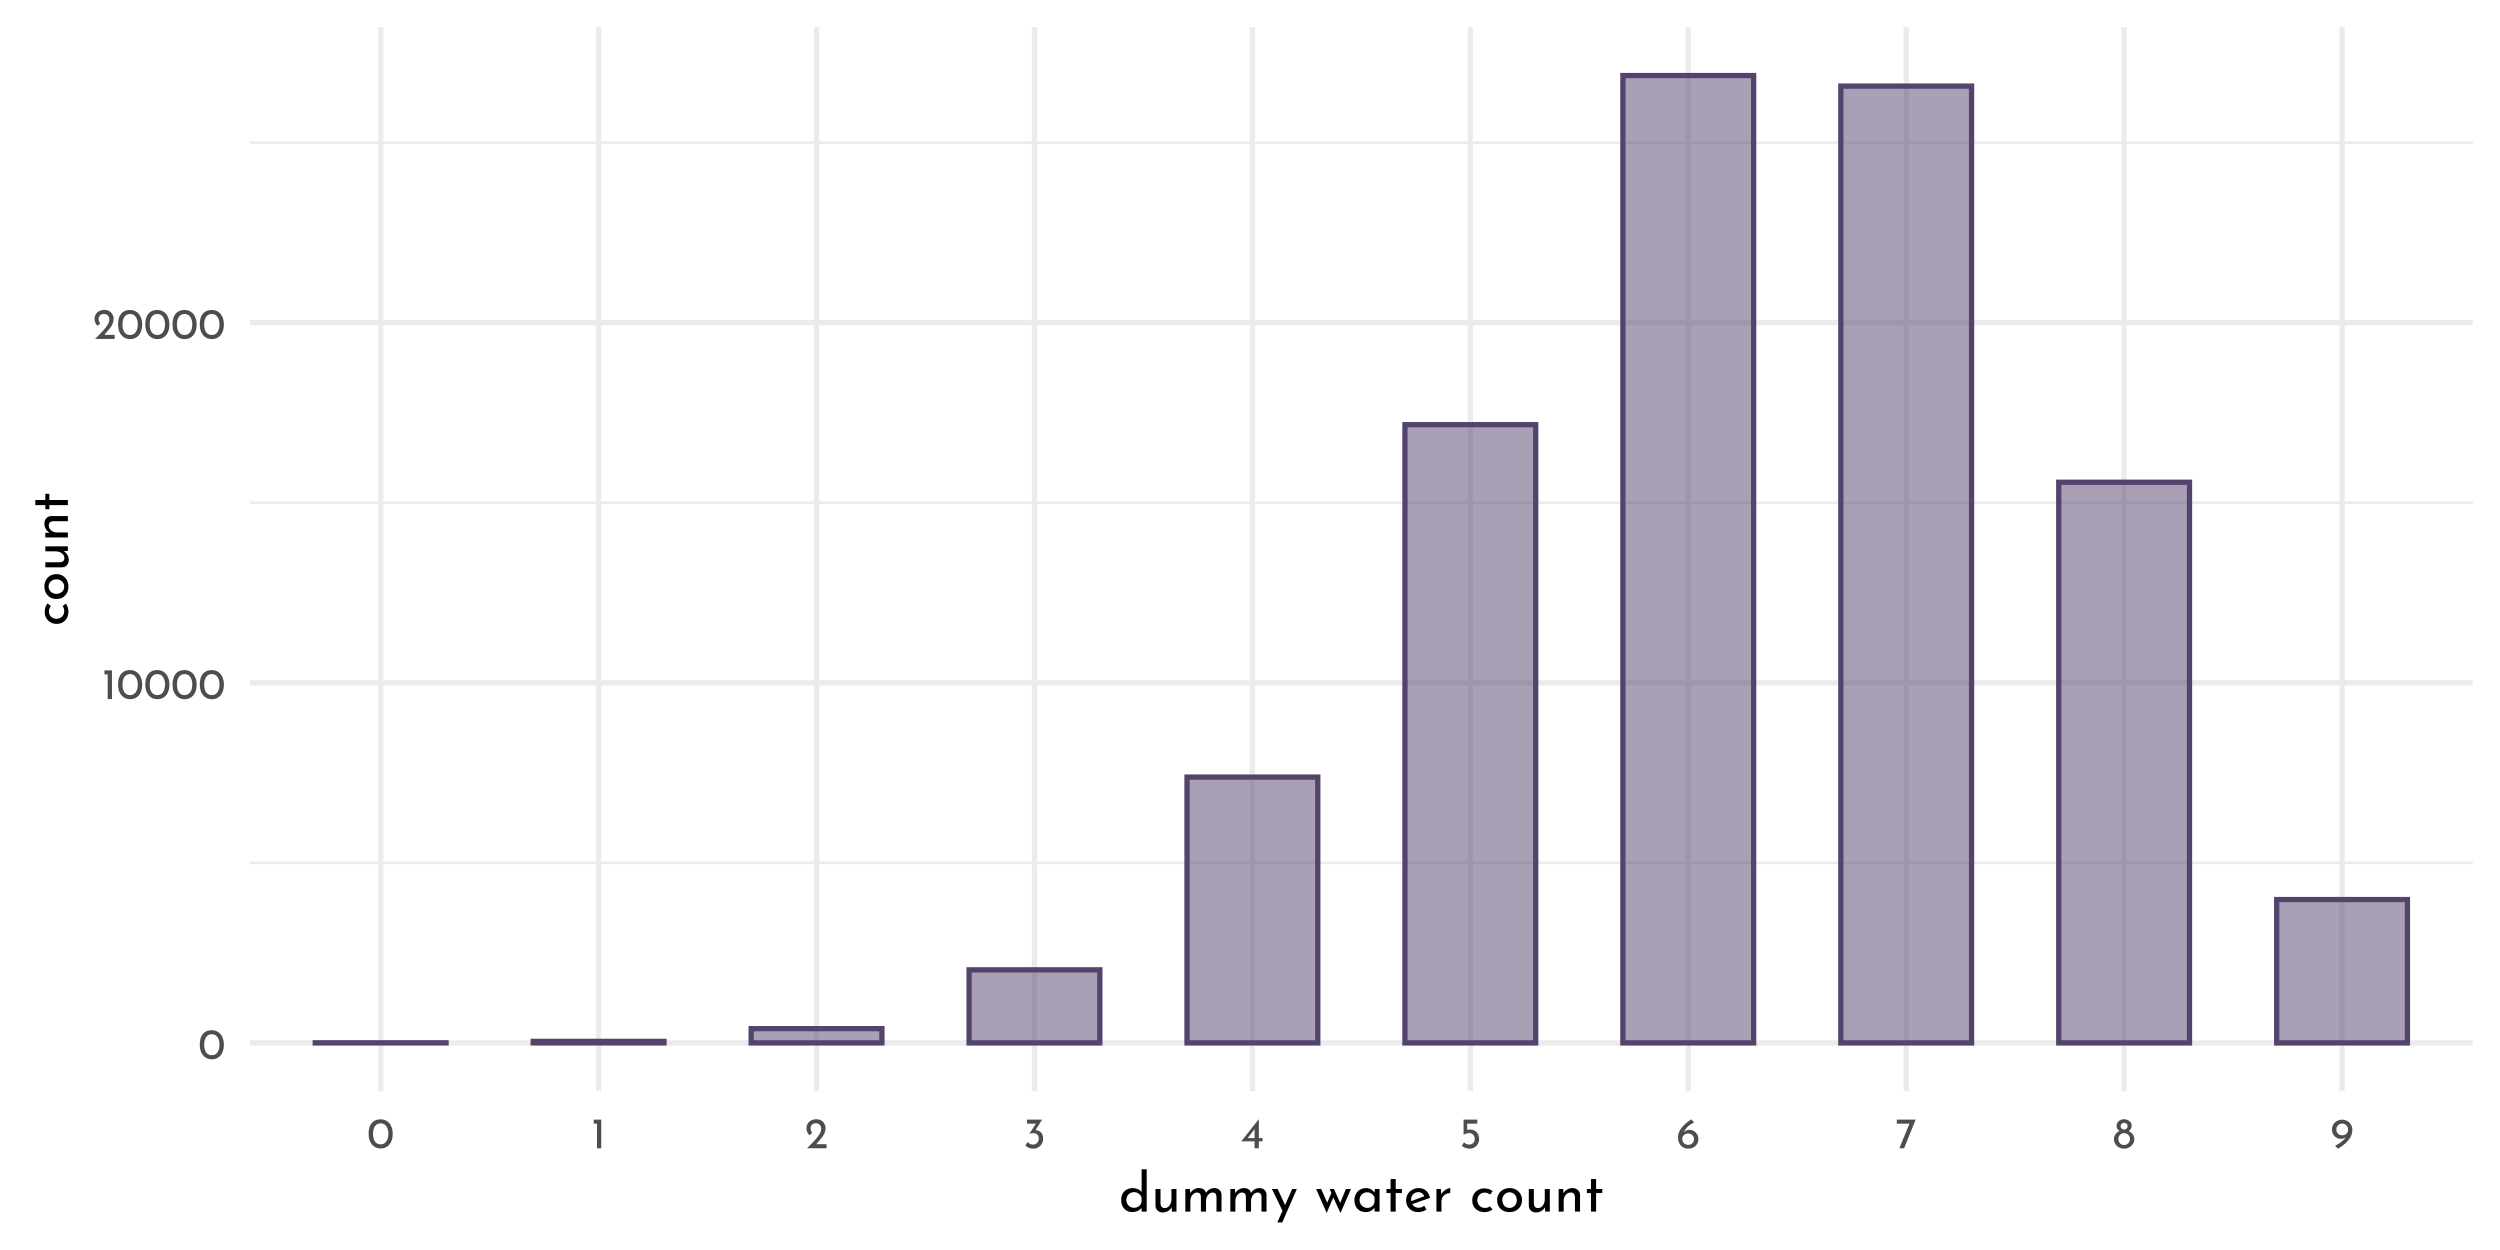
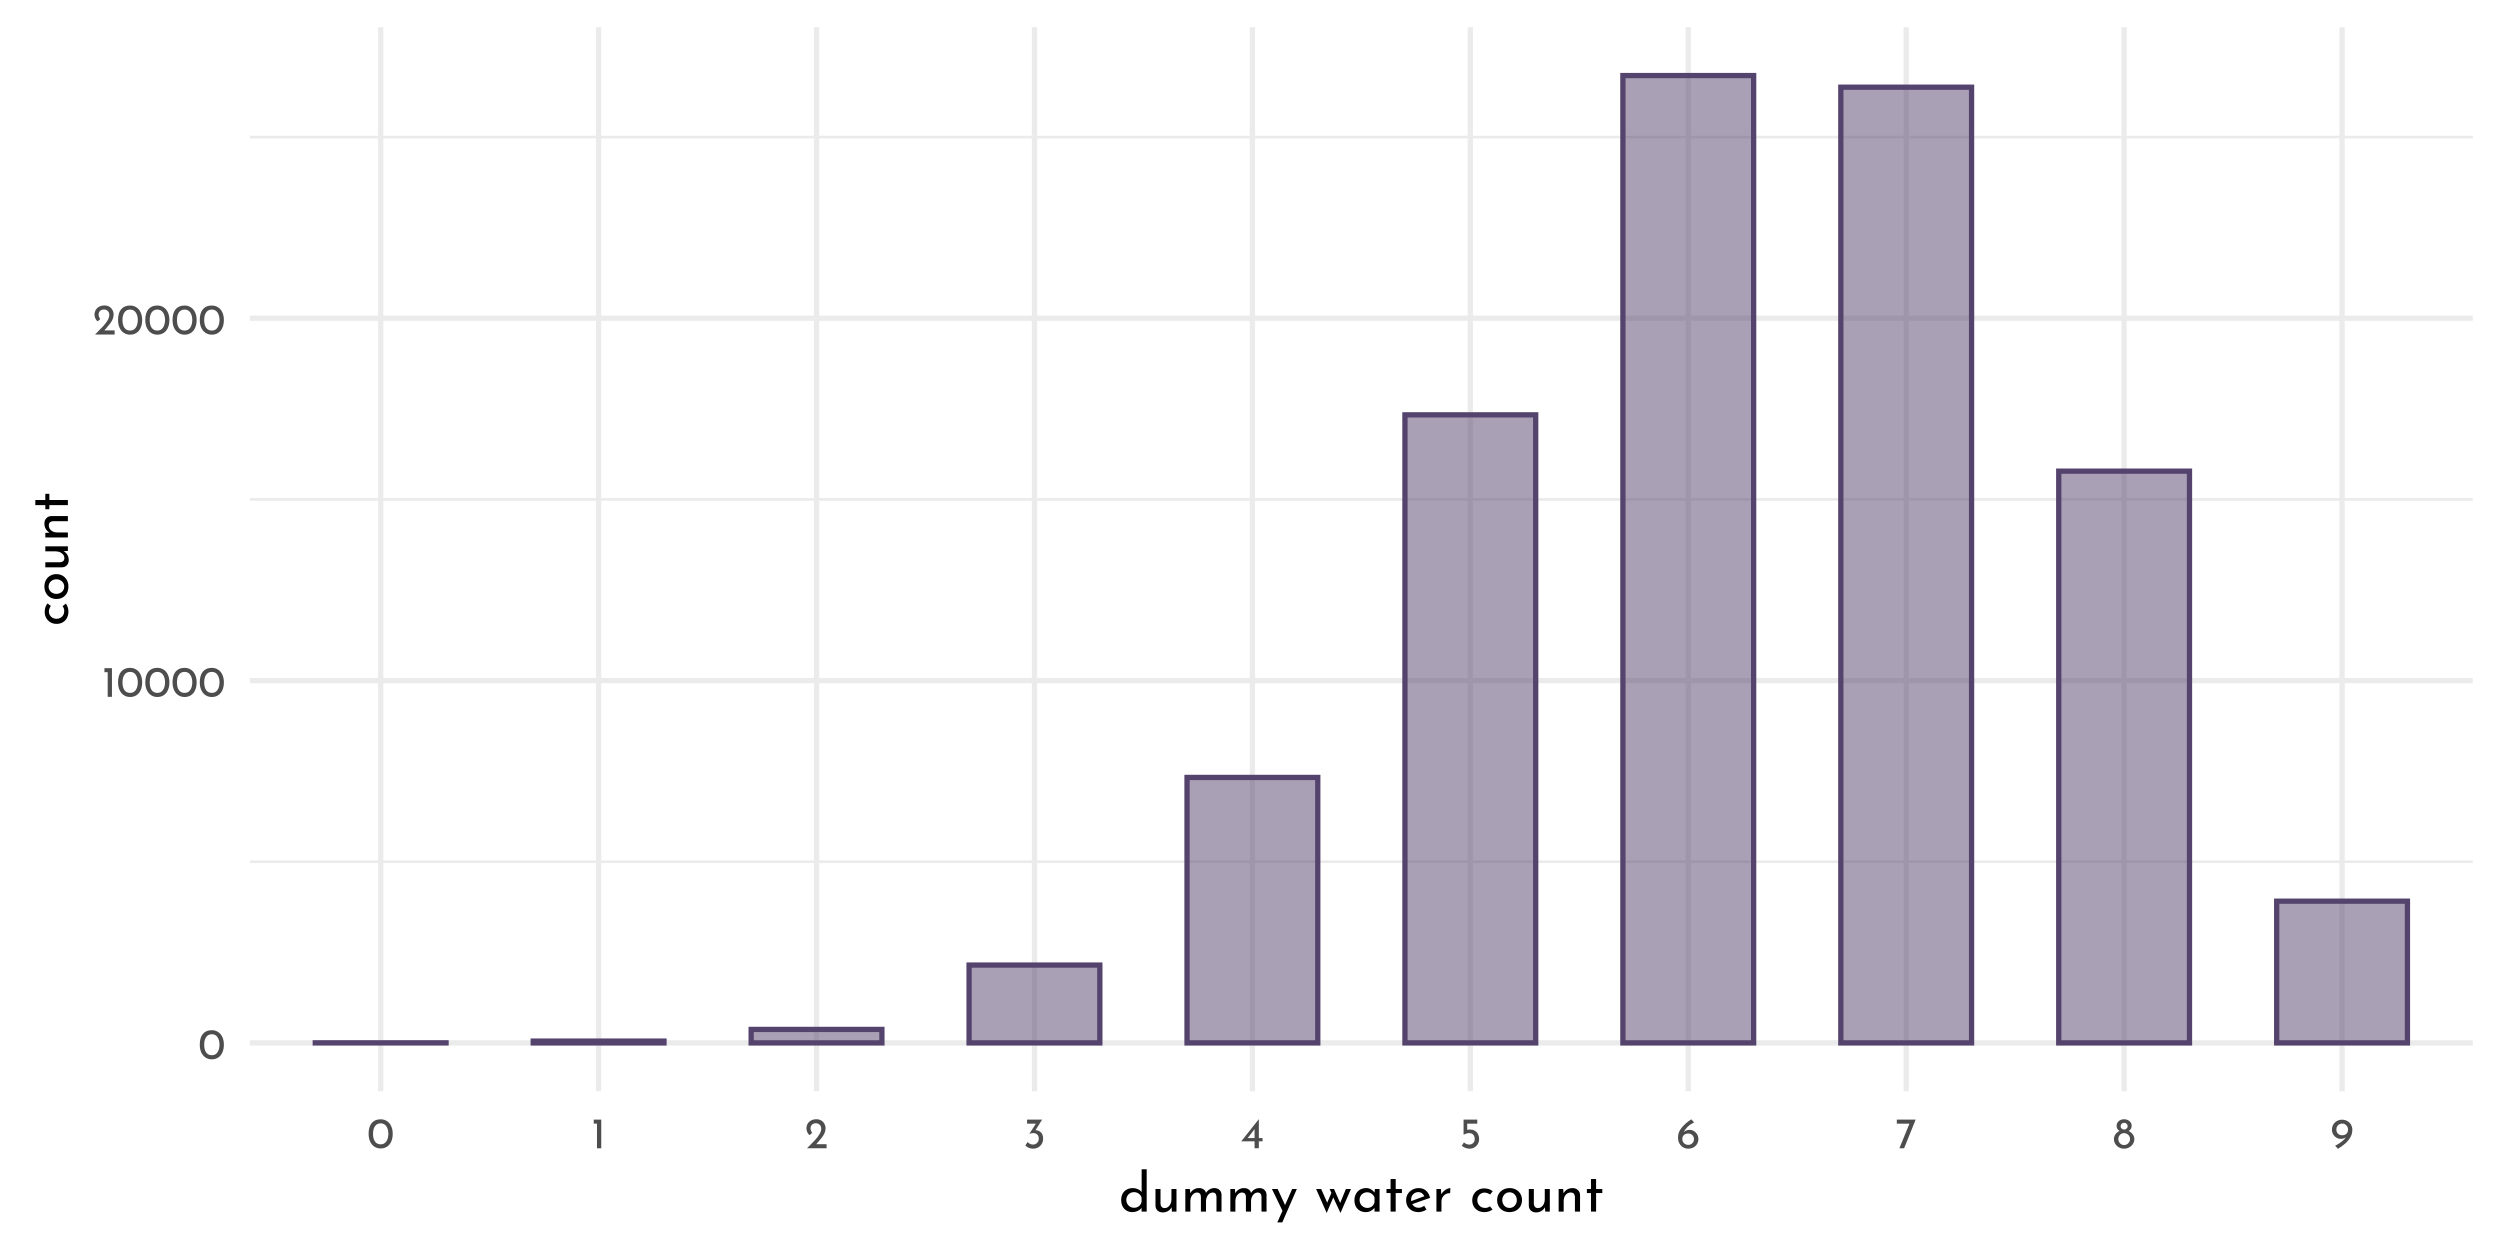
<svg xmlns="http://www.w3.org/2000/svg" xmlns:xlink="http://www.w3.org/1999/xlink" width="504pt" height="252pt" viewBox="0 0 504 252" version="1.1">
  <defs>
    <g>
      <symbol overflow="visible" id="glyph0-0">
        <path style="stroke:none;" d="" />
      </symbol>
      <symbol overflow="visible" id="glyph0-1">
        <path style="stroke:none;" d="M 2.75 0.031 C 2.27 0.031 1.848 -0.086 1.484 -0.328 C 1.117 -0.566 0.832 -0.906 0.625 -1.344 C 0.414 -1.789 0.312 -2.316 0.312 -2.922 C 0.312 -3.879 0.523 -4.609 0.953 -5.109 C 1.391 -5.609 1.988 -5.852 2.75 -5.844 C 3.219 -5.844 3.633 -5.723 4 -5.484 C 4.375 -5.254 4.66 -4.914 4.859 -4.469 C 5.066 -4.031 5.172 -3.516 5.172 -2.922 C 5.172 -2.305 5.066 -1.773 4.859 -1.328 C 4.66 -0.891 4.375 -0.551 4 -0.312 C 3.633 -0.082 3.219 0.031 2.75 0.031 Z M 2.734 -0.797 C 3.234 -0.797 3.613 -0.988 3.875 -1.375 C 4.145 -1.758 4.285 -2.281 4.297 -2.938 C 4.285 -3.57 4.145 -4.078 3.875 -4.453 C 3.613 -4.836 3.234 -5.031 2.734 -5.031 C 2.242 -5.031 1.863 -4.836 1.594 -4.453 C 1.332 -4.078 1.203 -3.566 1.203 -2.922 C 1.203 -2.266 1.332 -1.742 1.594 -1.359 C 1.863 -0.984 2.242 -0.797 2.734 -0.797 Z M 2.734 -0.797 " />
      </symbol>
      <symbol overflow="visible" id="glyph0-2">
        <path style="stroke:none;" d="M 1.984 -5.781 L 1.984 0 L 1.125 0 L 1.125 -4.969 L 0.469 -4.969 L 0.469 -5.781 Z M 1.984 -5.781 " />
      </symbol>
      <symbol overflow="visible" id="glyph0-3">
        <path style="stroke:none;" d="M 4.422 -0.828 L 4.422 0 L 0.469 0 L 0.766 -0.297 C 1.359 -0.891 1.82 -1.367 2.156 -1.734 C 2.5 -2.109 2.781 -2.484 3 -2.859 C 3.227 -3.242 3.344 -3.602 3.344 -3.938 C 3.344 -4.301 3.234 -4.578 3.016 -4.766 C 2.805 -4.953 2.551 -5.047 2.25 -5.047 C 2.008 -5.047 1.805 -4.992 1.641 -4.891 C 1.484 -4.785 1.367 -4.656 1.297 -4.5 C 1.223 -4.352 1.188 -4.207 1.188 -4.062 C 1.188 -3.688 1.301 -3.375 1.531 -3.125 L 1.016 -2.656 C 0.816 -2.77 0.656 -2.969 0.531 -3.25 C 0.414 -3.531 0.359 -3.789 0.359 -4.031 C 0.359 -4.352 0.438 -4.656 0.594 -4.938 C 0.758 -5.219 0.992 -5.441 1.297 -5.609 C 1.609 -5.773 1.973 -5.859 2.391 -5.859 C 2.742 -5.859 3.062 -5.773 3.344 -5.609 C 3.625 -5.441 3.836 -5.219 3.984 -4.938 C 4.141 -4.656 4.219 -4.348 4.219 -4.016 C 4.219 -3.68 4.141 -3.344 3.984 -3 C 3.828 -2.664 3.629 -2.352 3.391 -2.062 C 3.16 -1.77 2.852 -1.406 2.469 -0.969 L 2.344 -0.828 Z M 4.422 -0.828 " />
      </symbol>
      <symbol overflow="visible" id="glyph0-4">
        <path style="stroke:none;" d="M 2.516 -3.656 C 2.961 -3.633 3.328 -3.484 3.609 -3.203 C 3.898 -2.922 4.047 -2.492 4.047 -1.922 C 4.047 -1.523 3.953 -1.176 3.766 -0.875 C 3.586 -0.57 3.344 -0.336 3.031 -0.172 C 2.719 -0.004 2.375 0.078 2 0.078 C 1.719 0.078 1.438 0.02 1.156 -0.094 C 0.875 -0.219 0.645 -0.375 0.469 -0.562 L 0.906 -1.266 C 1.02 -1.129 1.176 -1.008 1.375 -0.906 C 1.57 -0.801 1.773 -0.75 1.984 -0.75 C 2.316 -0.75 2.598 -0.859 2.828 -1.078 C 3.055 -1.305 3.172 -1.609 3.172 -1.984 C 3.172 -2.305 3.07 -2.566 2.875 -2.766 C 2.676 -2.961 2.406 -3.062 2.062 -3.062 C 1.812 -3.062 1.562 -3.016 1.312 -2.922 L 1.297 -2.969 L 2.594 -4.969 L 0.812 -4.969 L 0.812 -5.781 L 3.844 -5.781 Z M 2.516 -3.656 " />
      </symbol>
      <symbol overflow="visible" id="glyph0-5">
        <path style="stroke:none;" d="M 4.406 -2.062 L 4.406 -1.406 L 3.656 -1.406 L 3.656 0 L 2.797 0 L 2.797 -1.406 L 0.109 -1.406 L 3.641 -5.859 L 3.656 -5.859 L 3.656 -2.062 Z M 2.797 -2.062 L 2.797 -3.859 L 1.406 -2.062 Z M 2.797 -2.062 " />
      </symbol>
      <symbol overflow="visible" id="glyph0-6">
        <path style="stroke:none;" d="M 2.266 -3.781 C 2.641 -3.781 2.961 -3.691 3.234 -3.516 C 3.516 -3.348 3.723 -3.125 3.859 -2.844 C 4.004 -2.562 4.078 -2.242 4.078 -1.891 C 4.078 -1.523 3.992 -1.191 3.828 -0.891 C 3.66 -0.598 3.43 -0.363 3.141 -0.188 C 2.848 -0.008 2.52 0.078 2.156 0.078 C 1.852 0.078 1.555 0.02 1.266 -0.094 C 0.984 -0.207 0.754 -0.352 0.578 -0.531 L 1.031 -1.203 C 1.145 -1.066 1.297 -0.957 1.484 -0.875 C 1.68 -0.789 1.879 -0.75 2.078 -0.75 C 2.398 -0.75 2.664 -0.852 2.875 -1.062 C 3.082 -1.27 3.188 -1.535 3.188 -1.859 C 3.188 -2.223 3.086 -2.516 2.891 -2.734 C 2.703 -2.953 2.426 -3.062 2.062 -3.062 C 1.863 -3.062 1.676 -3.031 1.5 -2.969 C 1.32 -2.914 1.133 -2.836 0.938 -2.734 L 0.938 -5.781 L 3.703 -5.781 L 3.703 -4.969 L 1.672 -4.969 L 1.672 -3.719 C 1.859 -3.758 2.055 -3.781 2.266 -3.781 Z M 2.266 -3.781 " />
      </symbol>
      <symbol overflow="visible" id="glyph0-7">
        <path style="stroke:none;" d="M 2.688 -3.719 C 2.988 -3.719 3.27 -3.633 3.531 -3.469 C 3.801 -3.312 4.02 -3.094 4.188 -2.812 C 4.352 -2.531 4.438 -2.211 4.438 -1.859 C 4.438 -1.484 4.344 -1.145 4.156 -0.844 C 3.969 -0.551 3.719 -0.32 3.406 -0.156 C 3.094 0 2.758 0.078 2.406 0.078 C 2.02 0.078 1.664 -0.016 1.344 -0.203 C 1.031 -0.398 0.781 -0.672 0.594 -1.016 C 0.414 -1.359 0.328 -1.758 0.328 -2.219 C 0.328 -2.914 0.578 -3.566 1.078 -4.172 C 1.578 -4.773 2.219 -5.332 3 -5.844 L 3.578 -5.219 C 3.047 -4.957 2.602 -4.656 2.25 -4.312 C 1.906 -3.969 1.648 -3.613 1.484 -3.25 C 1.785 -3.562 2.188 -3.719 2.688 -3.719 Z M 2.375 -0.688 C 2.707 -0.688 2.984 -0.797 3.203 -1.016 C 3.43 -1.234 3.547 -1.516 3.547 -1.859 C 3.547 -2.191 3.43 -2.461 3.203 -2.672 C 2.984 -2.879 2.707 -2.984 2.375 -2.984 C 2.164 -2.984 1.969 -2.938 1.781 -2.844 C 1.602 -2.758 1.461 -2.641 1.359 -2.484 C 1.254 -2.328 1.203 -2.16 1.203 -1.984 L 1.203 -1.828 C 1.203 -1.617 1.254 -1.426 1.359 -1.25 C 1.461 -1.082 1.602 -0.945 1.781 -0.844 C 1.969 -0.738 2.164 -0.688 2.375 -0.688 Z M 2.375 -0.688 " />
      </symbol>
      <symbol overflow="visible" id="glyph0-8">
        <path style="stroke:none;" d="M 4.062 -5.781 L 1.734 0 L 0.781 0 L 2.812 -4.969 L 0.266 -4.969 L 0.266 -5.781 Z M 4.062 -5.781 " />
      </symbol>
      <symbol overflow="visible" id="glyph0-9">
        <path style="stroke:none;" d="M 0.25 -1.828 C 0.25 -2.234 0.359 -2.578 0.578 -2.859 C 0.805 -3.148 1.07 -3.359 1.375 -3.484 C 1.188 -3.609 1.039 -3.754 0.938 -3.922 C 0.832 -4.086 0.781 -4.289 0.781 -4.531 C 0.781 -4.781 0.844 -5.004 0.969 -5.203 C 1.102 -5.41 1.285 -5.57 1.516 -5.688 C 1.742 -5.801 2.004 -5.859 2.297 -5.859 C 2.578 -5.859 2.832 -5.801 3.062 -5.688 C 3.301 -5.57 3.488 -5.414 3.625 -5.219 C 3.758 -5.02 3.828 -4.801 3.828 -4.562 C 3.828 -4.312 3.773 -4.102 3.672 -3.938 C 3.566 -3.77 3.41 -3.617 3.203 -3.484 C 3.523 -3.348 3.797 -3.133 4.016 -2.844 C 4.242 -2.562 4.359 -2.223 4.359 -1.828 C 4.359 -1.492 4.266 -1.18 4.078 -0.891 C 3.898 -0.598 3.648 -0.363 3.328 -0.188 C 3.016 -0.008 2.664 0.078 2.281 0.078 C 1.906 0.078 1.562 -0.008 1.25 -0.188 C 0.938 -0.363 0.691 -0.598 0.516 -0.891 C 0.336 -1.18 0.25 -1.492 0.25 -1.828 Z M 1.594 -4.438 C 1.594 -4.25 1.664 -4.094 1.812 -3.969 C 1.957 -3.844 2.125 -3.781 2.312 -3.781 C 2.5 -3.781 2.66 -3.844 2.797 -3.969 C 2.941 -4.094 3.016 -4.25 3.016 -4.438 C 3.016 -4.633 2.945 -4.801 2.812 -4.938 C 2.676 -5.07 2.508 -5.141 2.312 -5.141 C 2.113 -5.141 1.941 -5.07 1.797 -4.938 C 1.66 -4.801 1.594 -4.633 1.594 -4.438 Z M 1.125 -1.859 C 1.125 -1.648 1.176 -1.453 1.281 -1.266 C 1.383 -1.078 1.523 -0.926 1.703 -0.812 C 1.879 -0.707 2.07 -0.656 2.281 -0.656 C 2.5 -0.656 2.703 -0.707 2.891 -0.812 C 3.078 -0.926 3.223 -1.078 3.328 -1.266 C 3.441 -1.453 3.5 -1.648 3.5 -1.859 C 3.5 -2.078 3.445 -2.273 3.344 -2.453 C 3.238 -2.641 3.094 -2.785 2.906 -2.891 C 2.719 -3.004 2.52 -3.062 2.312 -3.062 C 2.094 -3.062 1.891 -3.008 1.703 -2.906 C 1.523 -2.801 1.383 -2.656 1.281 -2.469 C 1.176 -2.281 1.125 -2.078 1.125 -1.859 Z M 1.125 -1.859 " />
      </symbol>
      <symbol overflow="visible" id="glyph0-10">
        <path style="stroke:none;" d="M 2.359 -5.766 C 2.742 -5.766 3.094 -5.676 3.406 -5.5 C 3.727 -5.332 3.977 -5.094 4.156 -4.781 C 4.344 -4.469 4.438 -4.117 4.438 -3.734 C 4.438 -3.16 4.297 -2.641 4.016 -2.172 C 3.742 -1.711 3.41 -1.312 3.016 -0.969 C 2.617 -0.625 2.129 -0.266 1.547 0.109 L 0.969 -0.516 C 1.477 -0.773 1.922 -1.051 2.297 -1.344 C 2.68 -1.645 2.969 -1.941 3.156 -2.234 C 2.883 -2.016 2.523 -1.906 2.078 -1.906 C 1.773 -1.906 1.488 -1.984 1.219 -2.141 C 0.957 -2.305 0.742 -2.523 0.578 -2.797 C 0.41 -3.078 0.328 -3.391 0.328 -3.734 C 0.328 -4.141 0.422 -4.492 0.609 -4.797 C 0.797 -5.109 1.047 -5.348 1.359 -5.516 C 1.672 -5.68 2.004 -5.766 2.359 -5.766 Z M 1.219 -3.797 C 1.219 -3.441 1.328 -3.156 1.547 -2.938 C 1.773 -2.727 2.055 -2.625 2.391 -2.625 C 2.734 -2.625 3.016 -2.723 3.234 -2.922 C 3.453 -3.129 3.562 -3.383 3.562 -3.688 L 3.562 -3.859 C 3.551 -4.172 3.43 -4.438 3.203 -4.656 C 2.984 -4.875 2.711 -4.984 2.391 -4.984 C 2.055 -4.984 1.773 -4.867 1.547 -4.641 C 1.328 -4.422 1.219 -4.141 1.219 -3.797 Z M 1.219 -3.797 " />
      </symbol>
      <symbol overflow="visible" id="glyph1-0">
        <path style="stroke:none;" d="" />
      </symbol>
      <symbol overflow="visible" id="glyph1-1">
        <path style="stroke:none;" d="M 5.641 -8.531 L 5.641 0 L 4.609 0 L 4.609 -0.719 C 4.391 -0.457 4.117 -0.254 3.797 -0.109 C 3.484 0.035 3.133 0.109 2.75 0.109 C 2.32 0.109 1.938 0.008 1.594 -0.188 C 1.25 -0.395 0.977 -0.68 0.781 -1.047 C 0.594 -1.422 0.5 -1.852 0.5 -2.344 C 0.5 -2.832 0.598 -3.258 0.797 -3.625 C 1.004 -3.988 1.285 -4.266 1.641 -4.453 C 2.004 -4.641 2.414 -4.734 2.875 -4.734 C 3.219 -4.734 3.547 -4.66 3.859 -4.516 C 4.18 -4.379 4.438 -4.188 4.625 -3.938 L 4.625 -8.531 Z M 3.062 -0.766 C 3.457 -0.766 3.789 -0.867 4.062 -1.078 C 4.344 -1.297 4.523 -1.586 4.609 -1.953 L 4.609 -2.812 C 4.523 -3.133 4.336 -3.398 4.047 -3.609 C 3.766 -3.816 3.438 -3.922 3.062 -3.922 C 2.789 -3.922 2.535 -3.852 2.297 -3.719 C 2.066 -3.582 1.879 -3.395 1.734 -3.156 C 1.598 -2.926 1.531 -2.66 1.531 -2.359 C 1.531 -2.055 1.598 -1.785 1.734 -1.547 C 1.879 -1.305 2.066 -1.113 2.297 -0.969 C 2.535 -0.832 2.789 -0.766 3.062 -0.766 Z M 3.062 -0.766 " />
      </symbol>
      <symbol overflow="visible" id="glyph1-2">
        <path style="stroke:none;" d="M 5.125 -4.547 L 5.125 0 L 4.203 0 L 4.141 -0.875 C 3.984 -0.562 3.742 -0.305 3.422 -0.109 C 3.098 0.078 2.738 0.172 2.344 0.172 C 1.926 0.172 1.582 0.047 1.312 -0.203 C 1.039 -0.453 0.898 -0.781 0.891 -1.188 L 0.891 -4.547 L 1.906 -4.547 L 1.906 -1.547 C 1.926 -1.297 2.004 -1.094 2.141 -0.938 C 2.273 -0.789 2.477 -0.711 2.75 -0.703 C 3 -0.703 3.223 -0.773 3.422 -0.922 C 3.629 -1.078 3.797 -1.285 3.922 -1.547 C 4.047 -1.816 4.109 -2.113 4.109 -2.438 L 4.109 -4.547 Z M 5.125 -4.547 " />
      </symbol>
      <symbol overflow="visible" id="glyph1-3">
        <path style="stroke:none;" d="M 6.734 -4.734 C 7.172 -4.734 7.52 -4.609 7.781 -4.359 C 8.039 -4.117 8.176 -3.789 8.188 -3.375 L 8.188 0 L 7.172 0 L 7.172 -3 C 7.148 -3.539 6.91 -3.82 6.453 -3.844 C 6.18 -3.844 5.941 -3.766 5.734 -3.609 C 5.523 -3.453 5.363 -3.242 5.25 -2.984 C 5.133 -2.734 5.07 -2.461 5.062 -2.172 L 5.062 0 L 4.031 0 L 4.031 -3 C 4.008 -3.539 3.758 -3.82 3.281 -3.844 C 3.02 -3.844 2.785 -3.766 2.578 -3.609 C 2.367 -3.453 2.203 -3.242 2.078 -2.984 C 1.961 -2.723 1.906 -2.445 1.906 -2.156 L 1.906 0 L 0.891 0 L 0.891 -4.547 L 1.812 -4.547 L 1.891 -3.703 C 2.066 -4.023 2.305 -4.273 2.609 -4.453 C 2.91 -4.641 3.258 -4.734 3.656 -4.734 C 4.02 -4.734 4.328 -4.645 4.578 -4.469 C 4.828 -4.301 4.988 -4.066 5.062 -3.766 C 5.25 -4.066 5.488 -4.301 5.781 -4.469 C 6.07 -4.645 6.391 -4.734 6.734 -4.734 Z M 6.734 -4.734 " />
      </symbol>
      <symbol overflow="visible" id="glyph1-4">
        <path style="stroke:none;" d="M 5.219 -4.547 L 2.281 2.188 L 1.281 2.188 L 2.328 -0.156 L 0.203 -4.547 L 1.359 -4.547 L 2.844 -1.312 L 4.281 -4.547 Z M 5.219 -4.547 " />
      </symbol>
      <symbol overflow="visible" id="glyph1-5">
        <path style="stroke:none;" d="" />
      </symbol>
      <symbol overflow="visible" id="glyph1-6">
        <path style="stroke:none;" d="M 7.219 -4.547 L 5.109 0.281 L 3.656 -2.844 L 2.328 0.281 L 0.203 -4.547 L 1.219 -4.547 L 2.438 -1.797 L 3.281 -3.766 L 2.922 -4.547 L 3.812 -4.547 L 5.047 -1.734 L 6.203 -4.547 Z M 7.219 -4.547 " />
      </symbol>
      <symbol overflow="visible" id="glyph1-7">
        <path style="stroke:none;" d="M 5.562 -4.547 L 5.562 0 L 4.547 0 L 4.547 -0.75 C 4.379 -0.531 4.141 -0.332 3.828 -0.156 C 3.523 0.02 3.18 0.109 2.797 0.109 C 2.359 0.109 1.961 0.016 1.609 -0.172 C 1.266 -0.359 0.992 -0.629 0.797 -0.984 C 0.598 -1.348 0.5 -1.781 0.5 -2.281 C 0.5 -2.781 0.602 -3.211 0.812 -3.578 C 1.02 -3.953 1.301 -4.238 1.656 -4.438 C 2.008 -4.633 2.406 -4.734 2.844 -4.734 C 3.227 -4.734 3.562 -4.648 3.844 -4.484 C 4.133 -4.316 4.367 -4.098 4.547 -3.828 L 4.625 -4.547 Z M 3.062 -0.734 C 3.438 -0.734 3.758 -0.836 4.031 -1.047 C 4.301 -1.254 4.473 -1.539 4.547 -1.906 L 4.547 -2.812 C 4.453 -3.125 4.266 -3.379 3.984 -3.578 C 3.711 -3.785 3.395 -3.891 3.031 -3.891 C 2.758 -3.891 2.508 -3.82 2.281 -3.688 C 2.051 -3.562 1.867 -3.379 1.734 -3.141 C 1.598 -2.898 1.531 -2.629 1.531 -2.328 C 1.531 -2.035 1.598 -1.77 1.734 -1.531 C 1.879 -1.289 2.066 -1.098 2.297 -0.953 C 2.535 -0.805 2.789 -0.734 3.062 -0.734 Z M 3.062 -0.734 " />
      </symbol>
      <symbol overflow="visible" id="glyph1-8">
        <path style="stroke:none;" d="M 2.359 -6.562 L 2.359 -4.547 L 3.609 -4.547 L 3.609 -3.734 L 2.359 -3.734 L 2.359 0 L 1.328 0 L 1.328 -3.734 L 0.5 -3.734 L 0.5 -4.547 L 1.328 -4.547 L 1.328 -6.562 Z M 2.359 -6.562 " />
      </symbol>
      <symbol overflow="visible" id="glyph1-9">
        <path style="stroke:none;" d="M 3.031 -0.766 C 3.406 -0.766 3.773 -0.898 4.141 -1.172 L 4.609 -0.406 C 4.367 -0.25 4.109 -0.125 3.828 -0.031 C 3.547 0.062 3.27 0.109 3 0.109 C 2.5 0.109 2.055 0.004 1.672 -0.203 C 1.297 -0.41 1.004 -0.695 0.797 -1.062 C 0.598 -1.426 0.5 -1.844 0.5 -2.312 C 0.5 -2.758 0.609 -3.164 0.828 -3.531 C 1.055 -3.906 1.363 -4.195 1.75 -4.406 C 2.133 -4.625 2.562 -4.734 3.031 -4.734 C 3.625 -4.734 4.117 -4.562 4.516 -4.219 C 4.91 -3.875 5.18 -3.391 5.328 -2.766 L 1.734 -1.5 C 1.859 -1.27 2.031 -1.086 2.25 -0.953 C 2.477 -0.828 2.738 -0.766 3.031 -0.766 Z M 2.953 -3.922 C 2.535 -3.922 2.188 -3.773 1.906 -3.484 C 1.633 -3.191 1.5 -2.816 1.5 -2.359 C 1.5 -2.254 1.504 -2.172 1.516 -2.109 L 4.172 -3.094 C 4.055 -3.344 3.898 -3.539 3.703 -3.688 C 3.504 -3.844 3.254 -3.922 2.953 -3.922 Z M 2.953 -3.922 " />
      </symbol>
      <symbol overflow="visible" id="glyph1-10">
        <path style="stroke:none;" d="M 1.875 -3.469 C 2 -3.719 2.164 -3.938 2.375 -4.125 C 2.594 -4.32 2.82 -4.473 3.062 -4.578 C 3.312 -4.68 3.523 -4.734 3.703 -4.734 L 3.656 -3.719 C 3.332 -3.727 3.035 -3.66 2.766 -3.516 C 2.492 -3.367 2.281 -3.164 2.125 -2.906 C 1.977 -2.645 1.906 -2.367 1.906 -2.078 L 1.906 0 L 0.891 0 L 0.891 -4.547 L 1.797 -4.547 Z M 1.875 -3.469 " />
      </symbol>
      <symbol overflow="visible" id="glyph1-11">
        <path style="stroke:none;" d="M 4.594 -0.422 C 4.383 -0.254 4.141 -0.125 3.859 -0.031 C 3.578 0.062 3.285 0.109 2.984 0.109 C 2.492 0.109 2.062 0.008 1.688 -0.188 C 1.312 -0.383 1.02 -0.664 0.812 -1.031 C 0.602 -1.395 0.5 -1.812 0.5 -2.281 C 0.5 -2.75 0.609 -3.164 0.828 -3.531 C 1.047 -3.895 1.336 -4.176 1.703 -4.375 C 2.066 -4.57 2.461 -4.672 2.891 -4.672 C 3.586 -4.672 4.164 -4.484 4.625 -4.109 L 4.109 -3.438 C 3.961 -3.539 3.789 -3.629 3.594 -3.703 C 3.406 -3.785 3.203 -3.828 2.984 -3.828 C 2.711 -3.828 2.461 -3.758 2.234 -3.625 C 2.016 -3.488 1.836 -3.301 1.703 -3.062 C 1.578 -2.832 1.516 -2.57 1.516 -2.281 C 1.516 -2 1.582 -1.738 1.719 -1.5 C 1.852 -1.27 2.035 -1.082 2.266 -0.938 C 2.504 -0.801 2.773 -0.734 3.078 -0.734 C 3.453 -0.734 3.781 -0.844 4.062 -1.062 Z M 4.594 -0.422 " />
      </symbol>
      <symbol overflow="visible" id="glyph1-12">
        <path style="stroke:none;" d="M 0.5 -2.328 C 0.5 -2.766 0.602 -3.172 0.812 -3.547 C 1.031 -3.922 1.332 -4.211 1.719 -4.422 C 2.102 -4.629 2.539 -4.734 3.031 -4.734 C 3.508 -4.734 3.938 -4.629 4.312 -4.422 C 4.695 -4.211 4.992 -3.922 5.203 -3.547 C 5.41 -3.18 5.516 -2.773 5.516 -2.328 C 5.516 -1.867 5.41 -1.453 5.203 -1.078 C 4.992 -0.711 4.695 -0.422 4.312 -0.203 C 3.926 0.004 3.488 0.109 3 0.109 C 2.52 0.109 2.086 0.008 1.703 -0.188 C 1.328 -0.395 1.031 -0.68 0.812 -1.047 C 0.602 -1.41 0.5 -1.836 0.5 -2.328 Z M 1.531 -2.312 C 1.531 -2.02 1.594 -1.754 1.719 -1.516 C 1.844 -1.273 2.016 -1.082 2.234 -0.938 C 2.461 -0.801 2.711 -0.734 2.984 -0.734 C 3.41 -0.734 3.766 -0.883 4.047 -1.188 C 4.328 -1.488 4.469 -1.863 4.469 -2.312 C 4.469 -2.758 4.328 -3.133 4.047 -3.438 C 3.766 -3.738 3.41 -3.891 2.984 -3.891 C 2.711 -3.891 2.461 -3.816 2.234 -3.672 C 2.016 -3.535 1.844 -3.344 1.719 -3.094 C 1.594 -2.852 1.531 -2.594 1.531 -2.312 Z M 1.531 -2.312 " />
      </symbol>
      <symbol overflow="visible" id="glyph1-13">
        <path style="stroke:none;" d="M 3.719 -4.734 C 4.145 -4.734 4.492 -4.602 4.766 -4.344 C 5.047 -4.094 5.191 -3.766 5.203 -3.359 L 5.203 0 L 4.172 0 L 4.172 -3.016 C 4.148 -3.273 4.07 -3.477 3.938 -3.625 C 3.801 -3.77 3.594 -3.844 3.312 -3.844 C 2.906 -3.844 2.566 -3.68 2.297 -3.359 C 2.035 -3.035 1.906 -2.629 1.906 -2.141 L 1.906 0 L 0.891 0 L 0.891 -4.547 L 1.812 -4.547 L 1.875 -3.672 C 2.039 -4.004 2.285 -4.266 2.609 -4.453 C 2.93 -4.641 3.301 -4.734 3.719 -4.734 Z M 3.719 -4.734 " />
      </symbol>
      <symbol overflow="visible" id="glyph2-0">
        <path style="stroke:none;" d="" />
      </symbol>
      <symbol overflow="visible" id="glyph2-1">
        <path style="stroke:none;" d="M -0.422 -4.594 C -0.254 -4.383 -0.125 -4.141 -0.031 -3.859 C 0.062 -3.578 0.109 -3.285 0.109 -2.984 C 0.109 -2.492 0.008 -2.062 -0.188 -1.688 C -0.383 -1.312 -0.664 -1.02 -1.031 -0.812 C -1.395 -0.602 -1.812 -0.5 -2.281 -0.5 C -2.75 -0.5 -3.164 -0.609 -3.531 -0.828 C -3.895 -1.047 -4.176 -1.336 -4.375 -1.703 C -4.57 -2.066 -4.672 -2.461 -4.672 -2.891 C -4.672 -3.586 -4.484 -4.164 -4.109 -4.625 L -3.438 -4.109 C -3.539 -3.961 -3.629 -3.789 -3.703 -3.594 C -3.785 -3.406 -3.828 -3.203 -3.828 -2.984 C -3.828 -2.711 -3.758 -2.461 -3.625 -2.234 C -3.488 -2.016 -3.301 -1.836 -3.062 -1.703 C -2.832 -1.578 -2.57 -1.516 -2.281 -1.516 C -2 -1.516 -1.738 -1.582 -1.5 -1.719 C -1.27 -1.852 -1.082 -2.035 -0.938 -2.266 C -0.801 -2.504 -0.734 -2.773 -0.734 -3.078 C -0.734 -3.453 -0.844 -3.781 -1.062 -4.062 Z M -0.422 -4.594 " />
      </symbol>
      <symbol overflow="visible" id="glyph2-2">
        <path style="stroke:none;" d="M -2.328 -0.5 C -2.766 -0.5 -3.172 -0.602 -3.547 -0.812 C -3.922 -1.031 -4.211 -1.332 -4.422 -1.719 C -4.629 -2.102 -4.734 -2.539 -4.734 -3.031 C -4.734 -3.508 -4.629 -3.938 -4.422 -4.312 C -4.211 -4.695 -3.922 -4.992 -3.547 -5.203 C -3.18 -5.41 -2.773 -5.516 -2.328 -5.516 C -1.867 -5.516 -1.453 -5.41 -1.078 -5.203 C -0.711 -4.992 -0.422 -4.695 -0.203 -4.312 C 0.004 -3.926 0.109 -3.488 0.109 -3 C 0.109 -2.52 0.008 -2.086 -0.188 -1.703 C -0.395 -1.328 -0.68 -1.031 -1.047 -0.812 C -1.41 -0.602 -1.836 -0.5 -2.328 -0.5 Z M -2.312 -1.531 C -2.02 -1.531 -1.754 -1.594 -1.516 -1.719 C -1.273 -1.844 -1.082 -2.016 -0.938 -2.234 C -0.801 -2.461 -0.734 -2.711 -0.734 -2.984 C -0.734 -3.41 -0.883 -3.766 -1.188 -4.047 C -1.488 -4.328 -1.863 -4.469 -2.312 -4.469 C -2.758 -4.469 -3.133 -4.328 -3.438 -4.047 C -3.738 -3.766 -3.891 -3.41 -3.891 -2.984 C -3.891 -2.711 -3.816 -2.461 -3.672 -2.234 C -3.535 -2.016 -3.344 -1.844 -3.094 -1.719 C -2.852 -1.594 -2.594 -1.531 -2.312 -1.531 Z M -2.312 -1.531 " />
      </symbol>
      <symbol overflow="visible" id="glyph2-3">
        <path style="stroke:none;" d="M -4.547 -5.125 L 0 -5.125 L 0 -4.203 L -0.875 -4.141 C -0.562 -3.984 -0.305 -3.742 -0.109 -3.422 C 0.078 -3.098 0.172 -2.738 0.172 -2.344 C 0.172 -1.926 0.047 -1.582 -0.203 -1.312 C -0.453 -1.039 -0.781 -0.898 -1.188 -0.891 L -4.547 -0.891 L -4.547 -1.906 L -1.547 -1.906 C -1.297 -1.926 -1.094 -2.004 -0.938 -2.141 C -0.789 -2.273 -0.711 -2.477 -0.703 -2.75 C -0.703 -3 -0.773 -3.223 -0.922 -3.422 C -1.078 -3.629 -1.285 -3.797 -1.547 -3.922 C -1.816 -4.047 -2.113 -4.109 -2.438 -4.109 L -4.547 -4.109 Z M -4.547 -5.125 " />
      </symbol>
      <symbol overflow="visible" id="glyph2-4">
        <path style="stroke:none;" d="M -4.734 -3.719 C -4.734 -4.145 -4.602 -4.492 -4.344 -4.766 C -4.094 -5.047 -3.766 -5.191 -3.359 -5.203 L 0 -5.203 L 0 -4.172 L -3.016 -4.172 C -3.273 -4.148 -3.477 -4.07 -3.625 -3.938 C -3.77 -3.801 -3.844 -3.594 -3.844 -3.312 C -3.844 -2.906 -3.68 -2.566 -3.359 -2.297 C -3.035 -2.035 -2.629 -1.906 -2.141 -1.906 L 0 -1.906 L 0 -0.891 L -4.547 -0.891 L -4.547 -1.812 L -3.672 -1.875 C -4.004 -2.039 -4.266 -2.285 -4.453 -2.609 C -4.641 -2.93 -4.734 -3.301 -4.734 -3.719 Z M -4.734 -3.719 " />
      </symbol>
      <symbol overflow="visible" id="glyph2-5">
        <path style="stroke:none;" d="M -6.562 -2.359 L -4.547 -2.359 L -4.547 -3.609 L -3.734 -3.609 L -3.734 -2.359 L 0 -2.359 L 0 -1.328 L -3.734 -1.328 L -3.734 -0.5 L -4.547 -0.5 L -4.547 -1.328 L -6.562 -1.328 Z M -6.562 -2.359 " />
      </symbol>
    </g>
    <clipPath id="clip1">
-       <path d="M 50.383 173 L 498.52 173 L 498.52 175 L 50.383 175 Z M 50.383 173 " />
+       <path d="M 50.383 173 L 498.52 173 L 498.52 174 L 50.383 174 Z M 50.383 173 " />
    </clipPath>
    <clipPath id="clip2">
-       <path d="M 50.383 101 L 498.52 101 L 498.52 102 L 50.383 102 Z M 50.383 101 " />
+       <path d="M 50.383 100 L 498.52 100 L 498.52 101 L 50.383 101 Z M 50.383 100 " />
    </clipPath>
    <clipPath id="clip3">
-       <path d="M 50.383 28 L 498.52 28 L 498.52 30 L 50.383 30 Z M 50.383 28 " />
+       <path d="M 50.383 27 L 498.52 27 L 498.52 28 L 50.383 28 Z M 50.383 27 " />
    </clipPath>
    <clipPath id="clip4">
      <path d="M 50.383 209 L 498.52 209 L 498.52 211 L 50.383 211 Z M 50.383 209 " />
    </clipPath>
    <clipPath id="clip5">
-       <path d="M 50.383 137 L 498.52 137 L 498.52 139 L 50.383 139 Z M 50.383 137 " />
+       <path d="M 50.383 136 L 498.52 136 L 498.52 138 L 50.383 138 Z M 50.383 136 " />
    </clipPath>
    <clipPath id="clip6">
-       <path d="M 50.383 64 L 498.52 64 L 498.52 66 L 50.383 66 Z M 50.383 64 " />
+       <path d="M 50.383 63 L 498.52 63 L 498.52 65 L 50.383 65 Z M 50.383 63 " />
    </clipPath>
    <clipPath id="clip7">
      <path d="M 76 5.48 L 78 5.48 L 78 220 L 76 220 Z M 76 5.48 " />
    </clipPath>
    <clipPath id="clip8">
      <path d="M 120 5.48 L 122 5.48 L 122 220 L 120 220 Z M 120 5.48 " />
    </clipPath>
    <clipPath id="clip9">
      <path d="M 164 5.48 L 166 5.48 L 166 220 L 164 220 Z M 164 5.48 " />
    </clipPath>
    <clipPath id="clip10">
      <path d="M 208 5.48 L 210 5.48 L 210 220 L 208 220 Z M 208 5.48 " />
    </clipPath>
    <clipPath id="clip11">
      <path d="M 251 5.48 L 254 5.48 L 254 220 L 251 220 Z M 251 5.48 " />
    </clipPath>
    <clipPath id="clip12">
      <path d="M 295 5.48 L 297 5.48 L 297 220 L 295 220 Z M 295 5.48 " />
    </clipPath>
    <clipPath id="clip13">
      <path d="M 339 5.48 L 341 5.48 L 341 220 L 339 220 Z M 339 5.48 " />
    </clipPath>
    <clipPath id="clip14">
      <path d="M 383 5.48 L 385 5.48 L 385 220 L 383 220 Z M 383 5.48 " />
    </clipPath>
    <clipPath id="clip15">
      <path d="M 427 5.48 L 429 5.48 L 429 220 L 427 220 Z M 427 5.48 " />
    </clipPath>
    <clipPath id="clip16">
      <path d="M 471 5.48 L 473 5.48 L 473 220 L 471 220 Z M 471 5.48 " />
    </clipPath>
  </defs>
  <g id="surface69">
    <rect x="0" y="0" width="504" height="252" style="fill:rgb(100%,100%,100%);fill-opacity:1;stroke:none;" />
    <g clip-path="url(#clip1)" clip-rule="nonzero">
-       <path style="fill:none;stroke-width:0.533;stroke-linecap:butt;stroke-linejoin:round;stroke:rgb(92.157%,92.157%,92.157%);stroke-opacity:1;stroke-miterlimit:10;" d="M 50.383 173.949 L 498.52 173.949 " />
+       <path style="fill:none;stroke-width:0.533;stroke-linecap:butt;stroke-linejoin:round;stroke:rgb(92.157%,92.157%,92.157%);stroke-opacity:1;stroke-miterlimit:10;" d="M 50.383 173.727 L 498.52 173.727 " />
    </g>
    <g clip-path="url(#clip2)" clip-rule="nonzero">
-       <path style="fill:none;stroke-width:0.533;stroke-linecap:butt;stroke-linejoin:round;stroke:rgb(92.157%,92.157%,92.157%);stroke-opacity:1;stroke-miterlimit:10;" d="M 50.383 101.348 L 498.52 101.348 " />
+       <path style="fill:none;stroke-width:0.533;stroke-linecap:butt;stroke-linejoin:round;stroke:rgb(92.157%,92.157%,92.157%);stroke-opacity:1;stroke-miterlimit:10;" d="M 50.383 100.68 L 498.52 100.68 " />
    </g>
    <g clip-path="url(#clip3)" clip-rule="nonzero">
-       <path style="fill:none;stroke-width:0.533;stroke-linecap:butt;stroke-linejoin:round;stroke:rgb(92.157%,92.157%,92.157%);stroke-opacity:1;stroke-miterlimit:10;" d="M 50.383 28.75 L 498.52 28.75 " />
+       <path style="fill:none;stroke-width:0.533;stroke-linecap:butt;stroke-linejoin:round;stroke:rgb(92.157%,92.157%,92.157%);stroke-opacity:1;stroke-miterlimit:10;" d="M 50.383 27.633 L 498.52 27.633 " />
    </g>
    <g clip-path="url(#clip4)" clip-rule="nonzero">
      <path style="fill:none;stroke-width:1.067;stroke-linecap:butt;stroke-linejoin:round;stroke:rgb(92.157%,92.157%,92.157%);stroke-opacity:1;stroke-miterlimit:10;" d="M 50.383 210.25 L 498.52 210.25 " />
    </g>
    <g clip-path="url(#clip5)" clip-rule="nonzero">
-       <path style="fill:none;stroke-width:1.067;stroke-linecap:butt;stroke-linejoin:round;stroke:rgb(92.157%,92.157%,92.157%);stroke-opacity:1;stroke-miterlimit:10;" d="M 50.383 137.648 L 498.52 137.648 " />
+       <path style="fill:none;stroke-width:1.067;stroke-linecap:butt;stroke-linejoin:round;stroke:rgb(92.157%,92.157%,92.157%);stroke-opacity:1;stroke-miterlimit:10;" d="M 50.383 137.203 L 498.52 137.203 " />
    </g>
    <g clip-path="url(#clip6)" clip-rule="nonzero">
-       <path style="fill:none;stroke-width:1.067;stroke-linecap:butt;stroke-linejoin:round;stroke:rgb(92.157%,92.157%,92.157%);stroke-opacity:1;stroke-miterlimit:10;" d="M 50.383 65.047 L 498.52 65.047 " />
+       <path style="fill:none;stroke-width:1.067;stroke-linecap:butt;stroke-linejoin:round;stroke:rgb(92.157%,92.157%,92.157%);stroke-opacity:1;stroke-miterlimit:10;" d="M 50.383 64.156 L 498.52 64.156 " />
    </g>
    <g clip-path="url(#clip7)" clip-rule="nonzero">
      <path style="fill:none;stroke-width:1.067;stroke-linecap:butt;stroke-linejoin:round;stroke:rgb(92.157%,92.157%,92.157%);stroke-opacity:1;stroke-miterlimit:10;" d="M 76.746 220 L 76.746 5.48 " />
    </g>
    <g clip-path="url(#clip8)" clip-rule="nonzero">
      <path style="fill:none;stroke-width:1.067;stroke-linecap:butt;stroke-linejoin:round;stroke:rgb(92.157%,92.157%,92.157%);stroke-opacity:1;stroke-miterlimit:10;" d="M 120.68 220 L 120.68 5.48 " />
    </g>
    <g clip-path="url(#clip9)" clip-rule="nonzero">
      <path style="fill:none;stroke-width:1.067;stroke-linecap:butt;stroke-linejoin:round;stroke:rgb(92.157%,92.157%,92.157%);stroke-opacity:1;stroke-miterlimit:10;" d="M 164.613 220 L 164.613 5.48 " />
    </g>
    <g clip-path="url(#clip10)" clip-rule="nonzero">
      <path style="fill:none;stroke-width:1.067;stroke-linecap:butt;stroke-linejoin:round;stroke:rgb(92.157%,92.157%,92.157%);stroke-opacity:1;stroke-miterlimit:10;" d="M 208.551 220 L 208.551 5.48 " />
    </g>
    <g clip-path="url(#clip11)" clip-rule="nonzero">
      <path style="fill:none;stroke-width:1.067;stroke-linecap:butt;stroke-linejoin:round;stroke:rgb(92.157%,92.157%,92.157%);stroke-opacity:1;stroke-miterlimit:10;" d="M 252.484 220 L 252.484 5.48 " />
    </g>
    <g clip-path="url(#clip12)" clip-rule="nonzero">
      <path style="fill:none;stroke-width:1.067;stroke-linecap:butt;stroke-linejoin:round;stroke:rgb(92.157%,92.157%,92.157%);stroke-opacity:1;stroke-miterlimit:10;" d="M 296.418 220 L 296.418 5.48 " />
    </g>
    <g clip-path="url(#clip13)" clip-rule="nonzero">
      <path style="fill:none;stroke-width:1.067;stroke-linecap:butt;stroke-linejoin:round;stroke:rgb(92.157%,92.157%,92.157%);stroke-opacity:1;stroke-miterlimit:10;" d="M 340.355 220 L 340.355 5.48 " />
    </g>
    <g clip-path="url(#clip14)" clip-rule="nonzero">
      <path style="fill:none;stroke-width:1.067;stroke-linecap:butt;stroke-linejoin:round;stroke:rgb(92.157%,92.157%,92.157%);stroke-opacity:1;stroke-miterlimit:10;" d="M 384.289 220 L 384.289 5.48 " />
    </g>
    <g clip-path="url(#clip15)" clip-rule="nonzero">
      <path style="fill:none;stroke-width:1.067;stroke-linecap:butt;stroke-linejoin:round;stroke:rgb(92.157%,92.157%,92.157%);stroke-opacity:1;stroke-miterlimit:10;" d="M 428.223 220 L 428.223 5.48 " />
    </g>
    <g clip-path="url(#clip16)" clip-rule="nonzero">
      <path style="fill:none;stroke-width:1.067;stroke-linecap:butt;stroke-linejoin:round;stroke:rgb(92.157%,92.157%,92.157%);stroke-opacity:1;stroke-miterlimit:10;" d="M 472.16 220 L 472.16 5.48 " />
    </g>
-     <path style="fill-rule:nonzero;fill:rgb(32.941%,26.275%,42.745%);fill-opacity:0.502;stroke-width:1.067;stroke-linecap:square;stroke-linejoin:miter;stroke:rgb(32.941%,26.275%,42.745%);stroke-opacity:1;stroke-miterlimit:10;" d="M 63.562 210.25 L 89.922 210.25 L 89.922 210.227 L 63.562 210.227 Z M 63.562 210.25 " />
-     <path style="fill-rule:nonzero;fill:rgb(32.941%,26.275%,42.745%);fill-opacity:0.502;stroke-width:1.067;stroke-linecap:square;stroke-linejoin:miter;stroke:rgb(32.941%,26.275%,42.745%);stroke-opacity:1;stroke-miterlimit:10;" d="M 107.5 210.25 L 133.859 210.25 L 133.859 209.938 L 107.5 209.938 Z M 107.5 210.25 " />
-     <path style="fill-rule:nonzero;fill:rgb(32.941%,26.275%,42.745%);fill-opacity:0.502;stroke-width:1.067;stroke-linecap:square;stroke-linejoin:miter;stroke:rgb(32.941%,26.275%,42.745%);stroke-opacity:1;stroke-miterlimit:10;" d="M 151.434 210.25 L 177.793 210.25 L 177.793 207.375 L 151.434 207.375 Z M 151.434 210.25 " />
-     <path style="fill-rule:nonzero;fill:rgb(32.941%,26.275%,42.745%);fill-opacity:0.502;stroke-width:1.067;stroke-linecap:square;stroke-linejoin:miter;stroke:rgb(32.941%,26.275%,42.745%);stroke-opacity:1;stroke-miterlimit:10;" d="M 195.367 210.25 L 221.727 210.25 L 221.727 195.52 L 195.367 195.52 Z M 195.367 210.25 " />
-     <path style="fill-rule:nonzero;fill:rgb(32.941%,26.275%,42.745%);fill-opacity:0.502;stroke-width:1.067;stroke-linecap:square;stroke-linejoin:miter;stroke:rgb(32.941%,26.275%,42.745%);stroke-opacity:1;stroke-miterlimit:10;" d="M 239.305 210.25 L 265.664 210.25 L 265.664 156.664 L 239.305 156.664 Z M 239.305 210.25 " />
-     <path style="fill-rule:nonzero;fill:rgb(32.941%,26.275%,42.745%);fill-opacity:0.502;stroke-width:1.067;stroke-linecap:square;stroke-linejoin:miter;stroke:rgb(32.941%,26.275%,42.745%);stroke-opacity:1;stroke-miterlimit:10;" d="M 283.238 210.25 L 309.598 210.25 L 309.598 85.617 L 283.238 85.617 Z M 283.238 210.25 " />
+     <path style="fill-rule:nonzero;fill:rgb(32.941%,26.275%,42.745%);fill-opacity:0.502;stroke-width:1.067;stroke-linecap:square;stroke-linejoin:miter;stroke:rgb(32.941%,26.275%,42.745%);stroke-opacity:1;stroke-miterlimit:10;" d="M 63.562 210.25 L 89.922 210.25 L 89.922 210.234 L 63.562 210.234 Z M 63.562 210.25 " />
+     <path style="fill-rule:nonzero;fill:rgb(32.941%,26.275%,42.745%);fill-opacity:0.502;stroke-width:1.067;stroke-linecap:square;stroke-linejoin:miter;stroke:rgb(32.941%,26.275%,42.745%);stroke-opacity:1;stroke-miterlimit:10;" d="M 107.5 210.25 L 133.859 210.25 L 133.859 209.887 L 107.5 209.887 Z M 107.5 210.25 " />
+     <path style="fill-rule:nonzero;fill:rgb(32.941%,26.275%,42.745%);fill-opacity:0.502;stroke-width:1.067;stroke-linecap:square;stroke-linejoin:miter;stroke:rgb(32.941%,26.275%,42.745%);stroke-opacity:1;stroke-miterlimit:10;" d="M 151.434 210.25 L 177.793 210.25 L 177.793 207.531 L 151.434 207.531 Z M 151.434 210.25 " />
+     <path style="fill-rule:nonzero;fill:rgb(32.941%,26.275%,42.745%);fill-opacity:0.502;stroke-width:1.067;stroke-linecap:square;stroke-linejoin:miter;stroke:rgb(32.941%,26.275%,42.745%);stroke-opacity:1;stroke-miterlimit:10;" d="M 195.367 210.25 L 221.727 210.25 L 221.727 194.559 L 195.367 194.559 Z M 195.367 210.25 " />
+     <path style="fill-rule:nonzero;fill:rgb(32.941%,26.275%,42.745%);fill-opacity:0.502;stroke-width:1.067;stroke-linecap:square;stroke-linejoin:miter;stroke:rgb(32.941%,26.275%,42.745%);stroke-opacity:1;stroke-miterlimit:10;" d="M 239.305 210.25 L 265.664 210.25 L 265.664 156.73 L 239.305 156.73 Z M 239.305 210.25 " />
+     <path style="fill-rule:nonzero;fill:rgb(32.941%,26.275%,42.745%);fill-opacity:0.502;stroke-width:1.067;stroke-linecap:square;stroke-linejoin:miter;stroke:rgb(32.941%,26.275%,42.745%);stroke-opacity:1;stroke-miterlimit:10;" d="M 283.238 210.25 L 309.598 210.25 L 309.598 83.633 L 283.238 83.633 Z M 283.238 210.25 " />
    <path style="fill-rule:nonzero;fill:rgb(32.941%,26.275%,42.745%);fill-opacity:0.502;stroke-width:1.067;stroke-linecap:square;stroke-linejoin:miter;stroke:rgb(32.941%,26.275%,42.745%);stroke-opacity:1;stroke-miterlimit:10;" d="M 327.176 210.25 L 353.535 210.25 L 353.535 15.23 L 327.176 15.23 Z M 327.176 210.25 " />
-     <path style="fill-rule:nonzero;fill:rgb(32.941%,26.275%,42.745%);fill-opacity:0.502;stroke-width:1.067;stroke-linecap:square;stroke-linejoin:miter;stroke:rgb(32.941%,26.275%,42.745%);stroke-opacity:1;stroke-miterlimit:10;" d="M 371.109 210.25 L 397.469 210.25 L 397.469 17.359 L 371.109 17.359 Z M 371.109 210.25 " />
-     <path style="fill-rule:nonzero;fill:rgb(32.941%,26.275%,42.745%);fill-opacity:0.502;stroke-width:1.067;stroke-linecap:square;stroke-linejoin:miter;stroke:rgb(32.941%,26.275%,42.745%);stroke-opacity:1;stroke-miterlimit:10;" d="M 415.043 210.25 L 441.402 210.25 L 441.402 97.219 L 415.043 97.219 Z M 415.043 210.25 " />
-     <path style="fill-rule:nonzero;fill:rgb(32.941%,26.275%,42.745%);fill-opacity:0.502;stroke-width:1.067;stroke-linecap:square;stroke-linejoin:miter;stroke:rgb(32.941%,26.275%,42.745%);stroke-opacity:1;stroke-miterlimit:10;" d="M 458.98 210.25 L 485.34 210.25 L 485.34 181.348 L 458.98 181.348 Z M 458.98 210.25 " />
+     <path style="fill-rule:nonzero;fill:rgb(32.941%,26.275%,42.745%);fill-opacity:0.502;stroke-width:1.067;stroke-linecap:square;stroke-linejoin:miter;stroke:rgb(32.941%,26.275%,42.745%);stroke-opacity:1;stroke-miterlimit:10;" d="M 371.109 210.25 L 397.469 210.25 L 397.469 17.578 L 371.109 17.578 Z M 371.109 210.25 " />
+     <path style="fill-rule:nonzero;fill:rgb(32.941%,26.275%,42.745%);fill-opacity:0.502;stroke-width:1.067;stroke-linecap:square;stroke-linejoin:miter;stroke:rgb(32.941%,26.275%,42.745%);stroke-opacity:1;stroke-miterlimit:10;" d="M 415.043 210.25 L 441.402 210.25 L 441.402 94.984 L 415.043 94.984 Z M 415.043 210.25 " />
+     <path style="fill-rule:nonzero;fill:rgb(32.941%,26.275%,42.745%);fill-opacity:0.502;stroke-width:1.067;stroke-linecap:square;stroke-linejoin:miter;stroke:rgb(32.941%,26.275%,42.745%);stroke-opacity:1;stroke-miterlimit:10;" d="M 458.98 210.25 L 485.34 210.25 L 485.34 181.676 L 458.98 181.676 Z M 458.98 210.25 " />
    <g style="fill:rgb(30.196%,30.196%,30.196%);fill-opacity:1;">
      <use xlink:href="#glyph0-1" x="39.961" y="213.531" />
    </g>
    <g style="fill:rgb(30.196%,30.196%,30.196%);fill-opacity:1;">
-       <use xlink:href="#glyph0-2" x="20.586" y="140.93" />
-       <use xlink:href="#glyph0-1" x="23.49" y="140.93" />
-       <use xlink:href="#glyph0-1" x="28.981" y="140.93" />
-       <use xlink:href="#glyph0-1" x="34.472" y="140.93" />
-       <use xlink:href="#glyph0-1" x="39.964" y="140.93" />
-     </g>
-     <g style="fill:rgb(30.196%,30.196%,30.196%);fill-opacity:1;">
-       <use xlink:href="#glyph0-3" x="18.691" y="68.332" />
-       <use xlink:href="#glyph0-1" x="23.487" y="68.332" />
-       <use xlink:href="#glyph0-1" x="28.979" y="68.332" />
-       <use xlink:href="#glyph0-1" x="34.47" y="68.332" />
-       <use xlink:href="#glyph0-1" x="39.961" y="68.332" />
+       <use xlink:href="#glyph0-2" x="20.586" y="140.484" />
+       <use xlink:href="#glyph0-1" x="23.49" y="140.484" />
+       <use xlink:href="#glyph0-1" x="28.981" y="140.484" />
+       <use xlink:href="#glyph0-1" x="34.472" y="140.484" />
+       <use xlink:href="#glyph0-1" x="39.964" y="140.484" />
+     </g>
+     <g style="fill:rgb(30.196%,30.196%,30.196%);fill-opacity:1;">
+       <use xlink:href="#glyph0-3" x="18.691" y="67.438" />
+       <use xlink:href="#glyph0-1" x="23.487" y="67.438" />
+       <use xlink:href="#glyph0-1" x="28.979" y="67.438" />
+       <use xlink:href="#glyph0-1" x="34.47" y="67.438" />
+       <use xlink:href="#glyph0-1" x="39.961" y="67.438" />
    </g>
    <g style="fill:rgb(30.196%,30.196%,30.196%);fill-opacity:1;">
      <use xlink:href="#glyph0-1" x="74" y="231.496" />
    </g>
    <g style="fill:rgb(30.196%,30.196%,30.196%);fill-opacity:1;">
      <use xlink:href="#glyph0-2" x="119.227" y="231.496" />
    </g>
    <g style="fill:rgb(30.196%,30.196%,30.196%);fill-opacity:1;">
      <use xlink:href="#glyph0-3" x="162.215" y="231.496" />
    </g>
    <g style="fill:rgb(30.196%,30.196%,30.196%);fill-opacity:1;">
      <use xlink:href="#glyph0-4" x="206.246" y="231.496" />
    </g>
    <g style="fill:rgb(30.196%,30.196%,30.196%);fill-opacity:1;">
      <use xlink:href="#glyph0-5" x="250.125" y="231.496" />
    </g>
    <g style="fill:rgb(30.196%,30.196%,30.196%);fill-opacity:1;">
      <use xlink:href="#glyph0-6" x="294.117" y="231.496" />
    </g>
    <g style="fill:rgb(30.196%,30.196%,30.196%);fill-opacity:1;">
      <use xlink:href="#glyph0-7" x="337.957" y="231.496" />
    </g>
    <g style="fill:rgb(30.196%,30.196%,30.196%);fill-opacity:1;">
      <use xlink:href="#glyph0-8" x="382.133" y="231.496" />
    </g>
    <g style="fill:rgb(30.196%,30.196%,30.196%);fill-opacity:1;">
      <use xlink:href="#glyph0-9" x="425.922" y="231.496" />
    </g>
    <g style="fill:rgb(30.196%,30.196%,30.196%);fill-opacity:1;">
      <use xlink:href="#glyph0-10" x="469.793" y="231.496" />
    </g>
    <g style="fill:rgb(0%,0%,0%);fill-opacity:1;">
      <use xlink:href="#glyph1-1" x="225.531" y="244.254" />
      <use xlink:href="#glyph1-2" x="232.054" y="244.254" />
      <use xlink:href="#glyph1-3" x="238.071" y="244.254" />
      <use xlink:href="#glyph1-3" x="247.146" y="244.254" />
      <use xlink:href="#glyph1-4" x="256.221" y="244.254" />
      <use xlink:href="#glyph1-5" x="261.655" y="244.254" />
      <use xlink:href="#glyph1-6" x="265.131" y="244.254" />
      <use xlink:href="#glyph1-7" x="272.556" y="244.254" />
      <use xlink:href="#glyph1-8" x="279.013" y="244.254" />
      <use xlink:href="#glyph1-9" x="282.973" y="244.254" />
      <use xlink:href="#glyph1-10" x="288.693" y="244.254" />
      <use xlink:href="#glyph1-5" x="292.829" y="244.254" />
      <use xlink:href="#glyph1-11" x="296.305" y="244.254" />
      <use xlink:href="#glyph1-12" x="301.321" y="244.254" />
      <use xlink:href="#glyph1-2" x="307.316" y="244.254" />
      <use xlink:href="#glyph1-13" x="313.333" y="244.254" />
      <use xlink:href="#glyph1-8" x="319.416" y="244.254" />
    </g>
    <g style="fill:rgb(0%,0%,0%);fill-opacity:1;">
      <use xlink:href="#glyph2-1" x="13.684" y="126.273" />
      <use xlink:href="#glyph2-2" x="13.684" y="121.257" />
      <use xlink:href="#glyph2-3" x="13.684" y="115.262" />
      <use xlink:href="#glyph2-4" x="13.684" y="109.245" />
      <use xlink:href="#glyph2-5" x="13.684" y="103.162" />
    </g>
  </g>
</svg>
